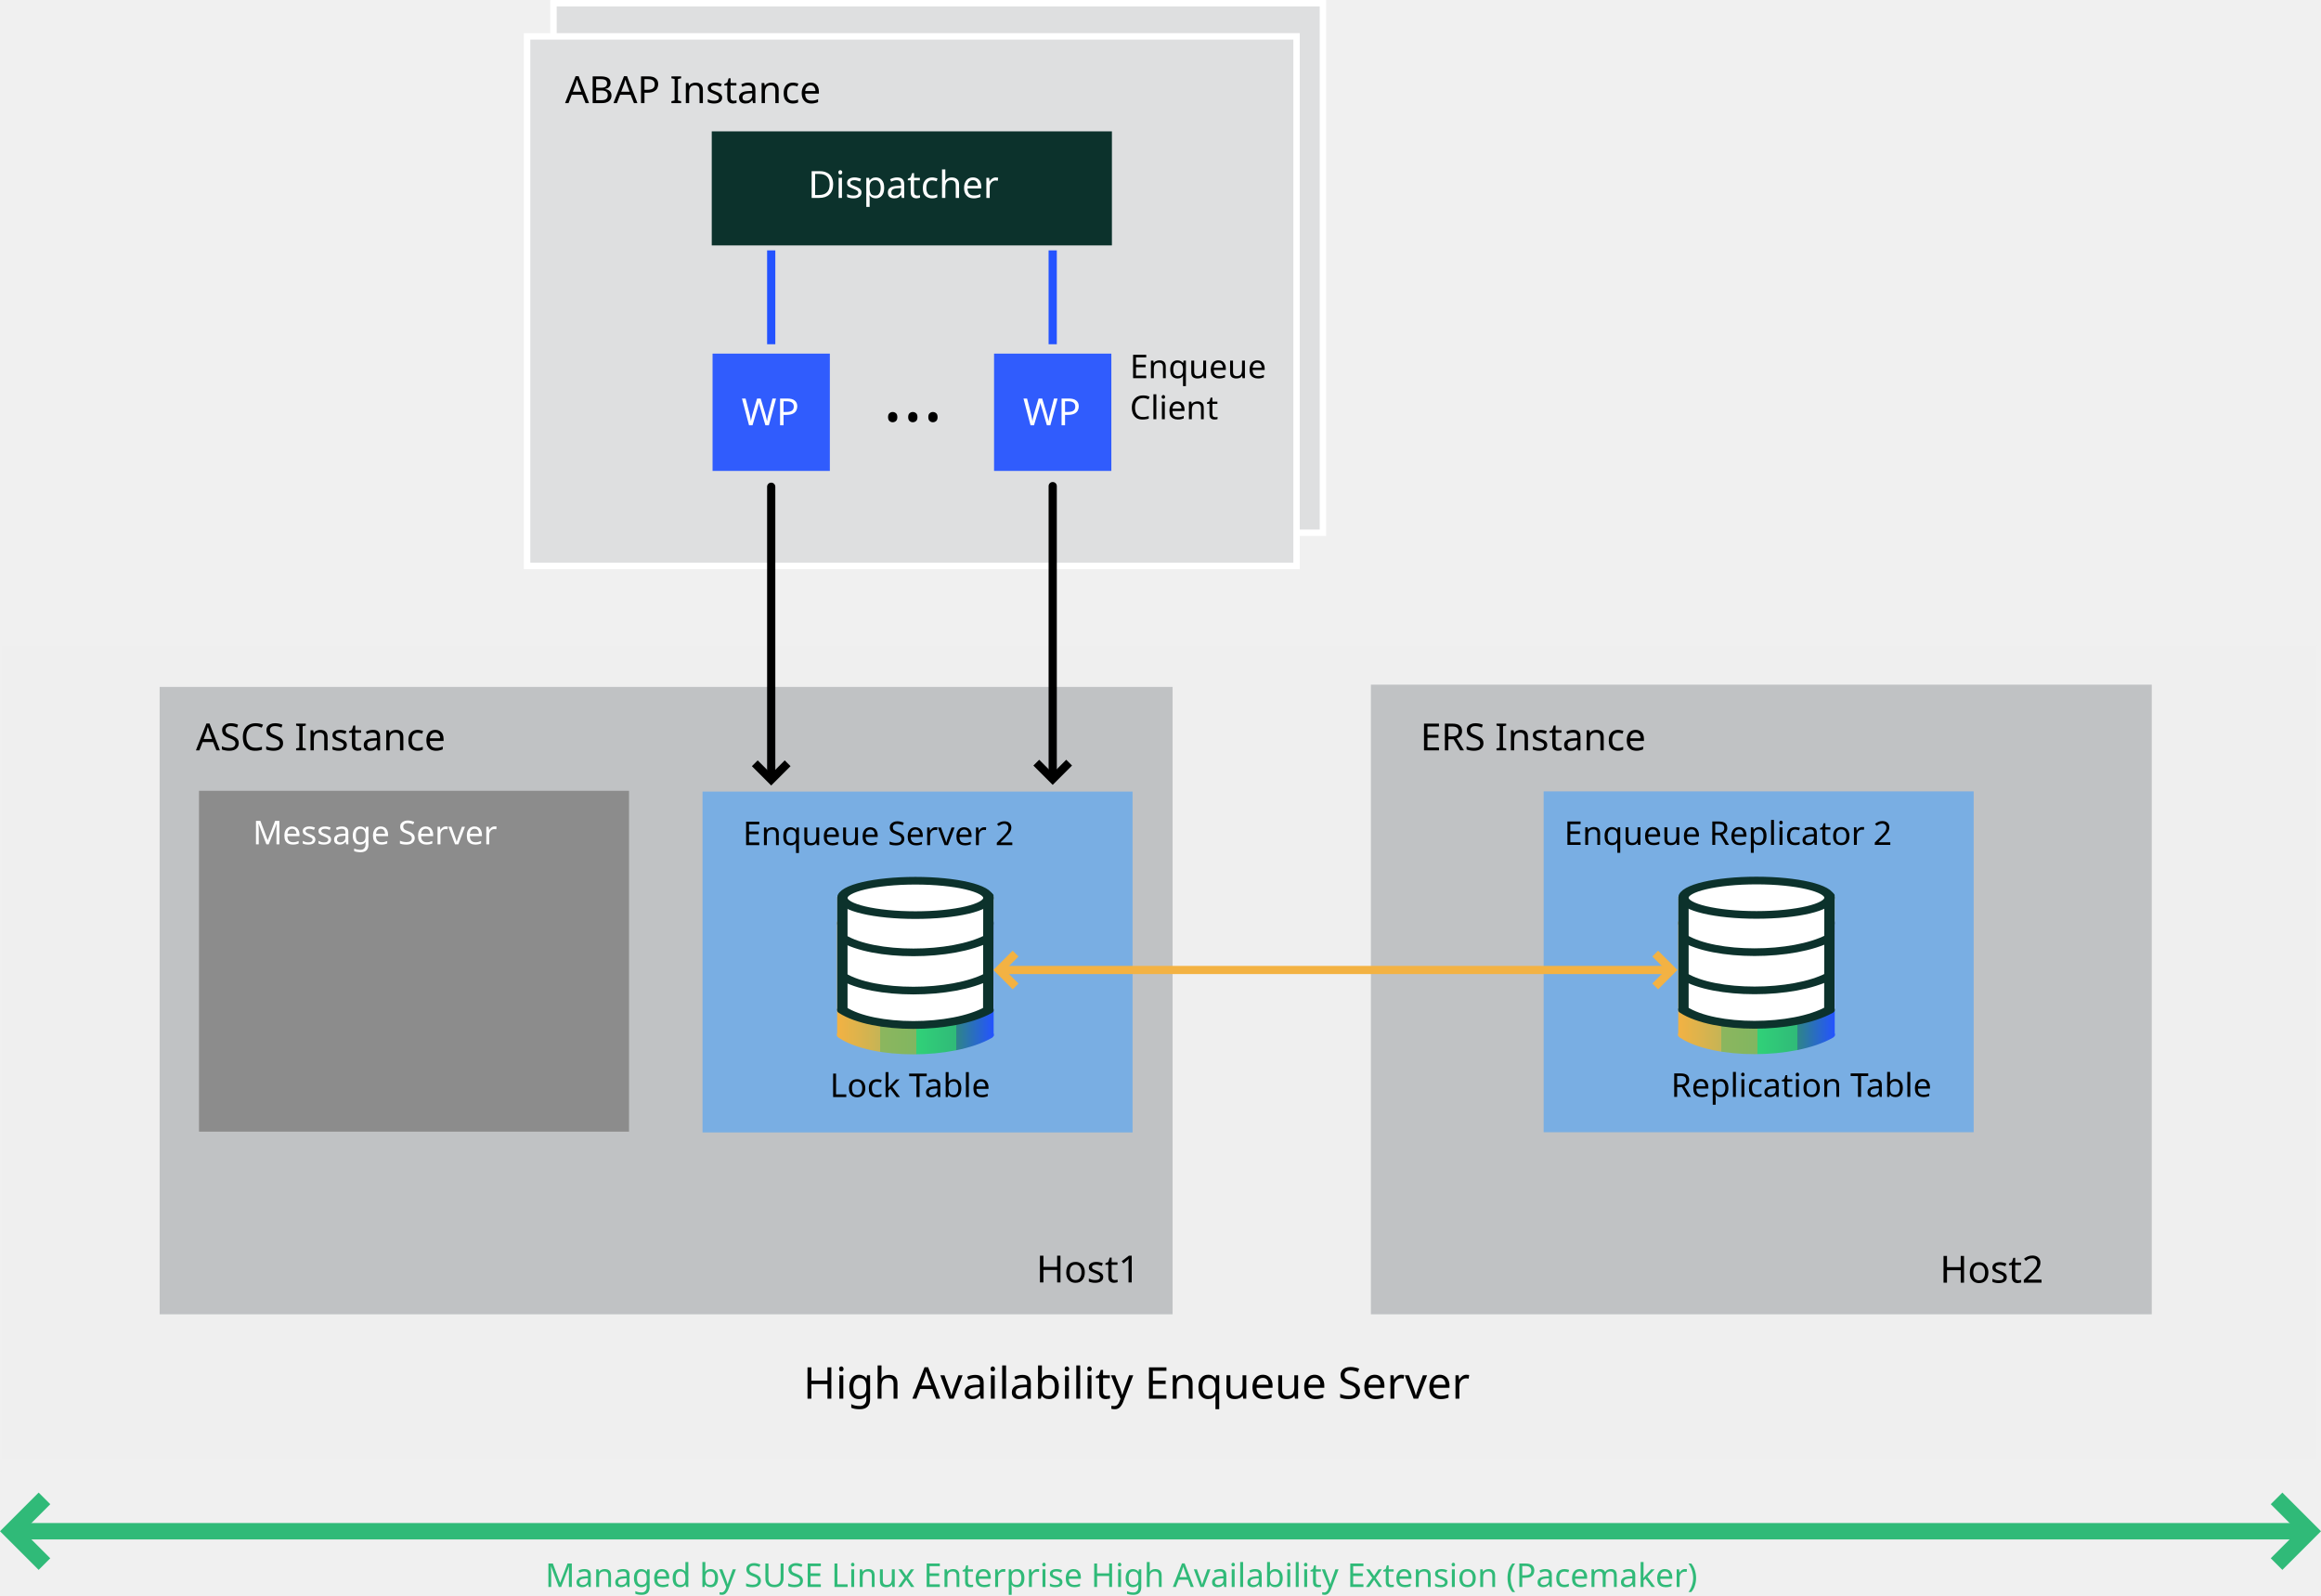
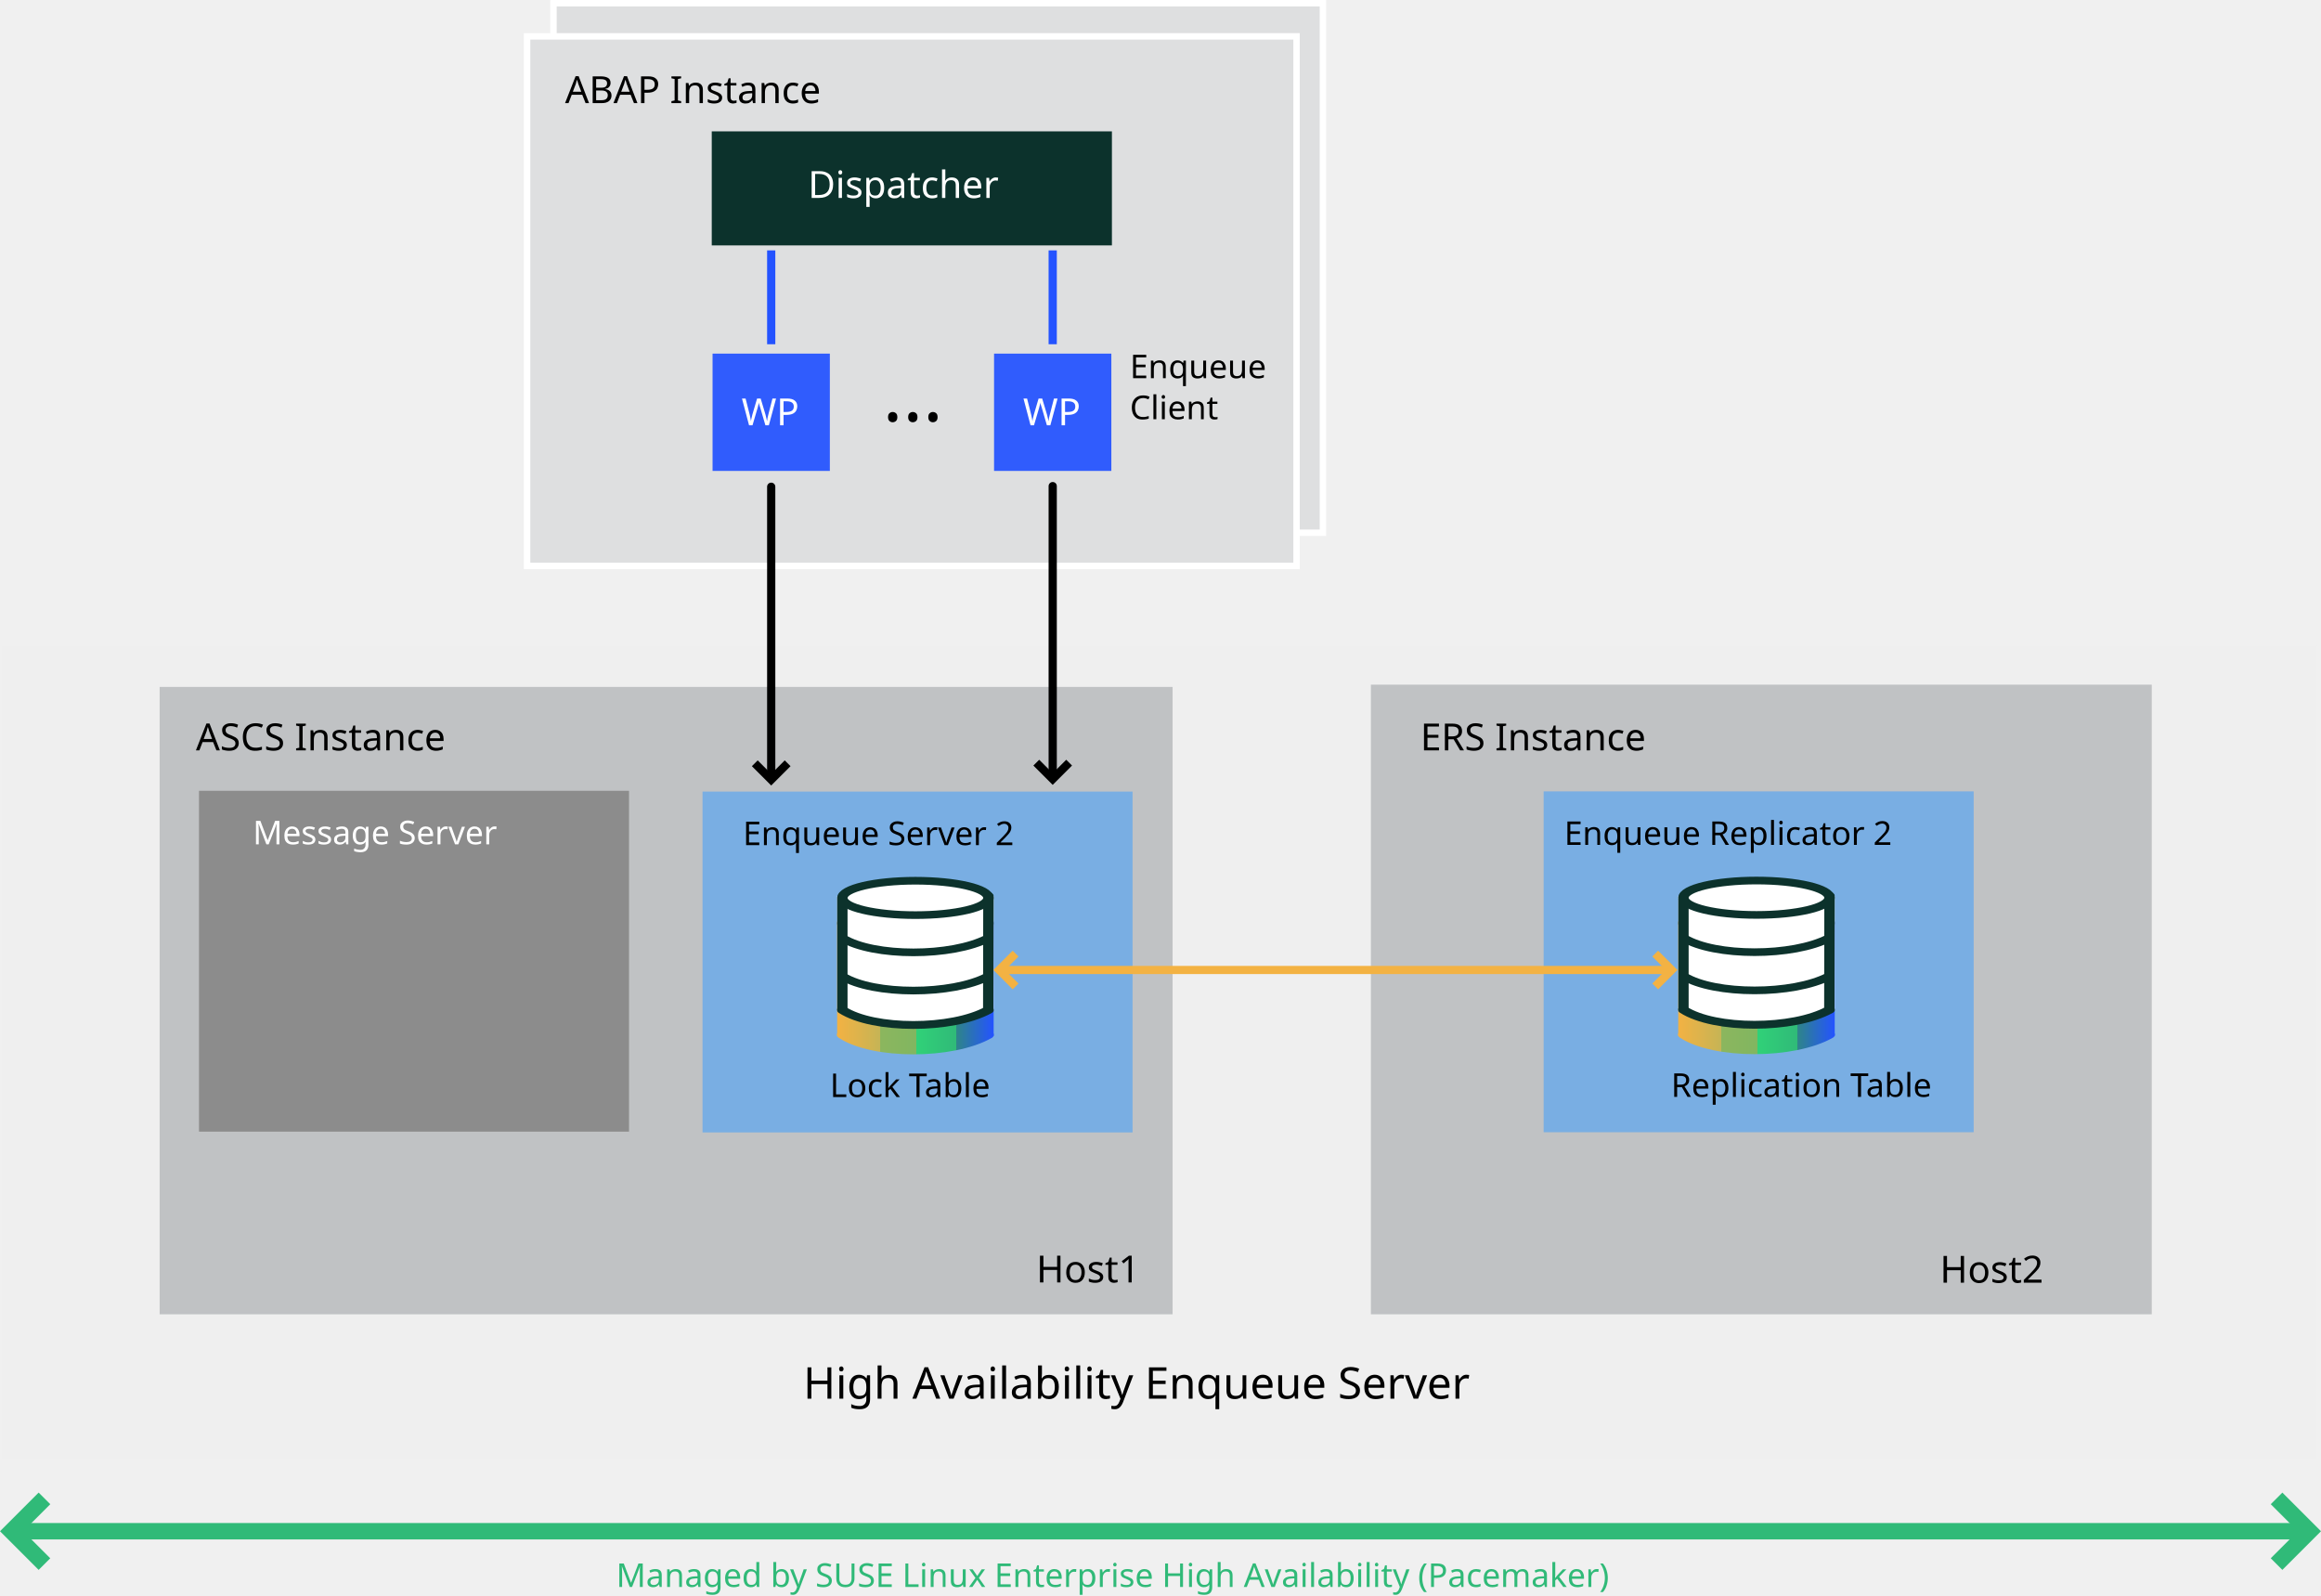
<svg xmlns="http://www.w3.org/2000/svg" xmlns:xlink="http://www.w3.org/1999/xlink" id="svg8" version="1.1" viewBox="0 0 261.785 179.987" height="680.267" width="989.424">
  <defs id="defs2">
    <linearGradient id="linearGradient3310">
      <stop style="stop-color:#f3b243;stop-opacity:1" offset="0" id="stop3306" />
      <stop style="stop-color:#c6b455;stop-opacity:1" offset="0.272" id="stop3322" />
      <stop style="stop-color:#8cb65e;stop-opacity:1;" offset="0.272" id="stop3316" />
      <stop style="stop-color:#81b660;stop-opacity:1;" offset="0.508" id="stop3320" />
      <stop style="stop-color:#30d178;stop-opacity:1" offset="0.508" id="stop3324" />
      <stop style="stop-color:#30ba78;stop-opacity:1" offset="0.761" id="stop3314" />
      <stop style="stop-color:#2e8588;stop-opacity:1" offset="0.761" id="stop3318" />
      <stop style="stop-color:#2453ff;stop-opacity:1" offset="1" id="stop3308" />
    </linearGradient>
    <marker style="overflow:visible" id="DotL" refX="0" refY="0" orient="auto">
      <path transform="matrix(0.8,0,0,0.8,5.92,0.8)" style="fill:#0c322c;fill-opacity:1;fill-rule:evenodd;stroke:#0c322c;stroke-width:1pt;stroke-opacity:1" d="m -2.5,-1 c 0,2.76 -2.24,5 -5,5 -2.76,0 -5,-2.24 -5,-5 0,-2.76 2.24,-5 5,-5 2.76,0 5,2.24 5,5 z" id="path965" />
    </marker>
    <marker markerWidth="7.121" markerHeight="11.414" refX="3.561" refY="5.707" orient="auto" id="marker840">
      <path style="fill:#ffffff;fill-opacity:0;stroke:#2453ff;stroke-width:2;stroke-linecap:butt;stroke-linejoin:miter;stroke-miterlimit:4;stroke-dasharray:none;stroke-opacity:1" d="M 0.707,0.707 5.707,5.707 l -5,5" id="path838" />
    </marker>
    <marker markerWidth="3.061" markerHeight="4.707" refX="1.53" refY="2.354" orient="auto" id="marker868">
      <path style="fill:none;stroke:#000000;stroke-width:1px;stroke-linecap:butt;stroke-linejoin:miter;stroke-opacity:1" d="M 2.707,0.354 0.707,2.354 2.707,4.354" id="path851-3" />
    </marker>
    <marker markerWidth="3.061" markerHeight="4.707" refX="1.53" refY="2.354" orient="auto" id="marker883">
      <path style="fill:#ffffff;fill-opacity:0;stroke:#2453ff;stroke-width:1px;stroke-linecap:butt;stroke-linejoin:miter;stroke-opacity:1" d="M 0.354,0.354 2.354,2.354 0.354,4.354" id="path851" />
    </marker>
    <marker markerWidth="3.061" markerHeight="4.707" refX="1.53" refY="2.354" orient="auto" id="marker8684506">
      <path style="fill:#0c322c;stroke:#000000;stroke-width:1px;stroke-linecap:butt;stroke-linejoin:miter;stroke-opacity:1" d="M 2.707,0.354 0.707,2.354 2.707,4.354" id="path1208" />
    </marker>
    <marker markerWidth="3.061" markerHeight="4.707" refX="1.53" refY="2.354" orient="auto" id="marker8839976">
      <path style="fill:#0c322c;stroke:#000000;stroke-width:1px;stroke-linecap:butt;stroke-linejoin:miter;stroke-opacity:1" d="M 0.354,0.354 2.354,2.354 0.354,4.354" id="path1211" />
    </marker>
    <marker markerWidth="3.061" markerHeight="4.707" refX="1.53" refY="2.354" orient="auto" id="marker86845062245">
      <path style="fill:#ffffff;stroke:#000000;stroke-width:1px;stroke-linecap:butt;stroke-linejoin:miter;stroke-opacity:1" d="M 2.707,0.354 0.707,2.354 2.707,4.354" id="path1299" />
    </marker>
    <marker markerWidth="3.061" markerHeight="4.707" refX="1.53" refY="2.354" orient="auto" id="marker88399767239">
      <path style="fill:#ffffff;stroke:#000000;stroke-width:1px;stroke-linecap:butt;stroke-linejoin:miter;stroke-opacity:1" d="M 0.354,0.354 2.354,2.354 0.354,4.354" id="path1302" />
    </marker>
    <marker markerWidth="3.061" markerHeight="4.707" refX="1.53" refY="2.354" orient="auto" id="marker868450622454738">
      <path style="fill:#ffffff;stroke:#0c322c;stroke-width:1px;stroke-linecap:butt;stroke-linejoin:miter;stroke-opacity:1" d="M 2.707,0.354 0.707,2.354 2.707,4.354" id="path1414" />
    </marker>
    <marker markerWidth="3.061" markerHeight="4.707" refX="1.53" refY="2.354" orient="auto" id="marker883997672393450">
      <path style="fill:#ffffff;stroke:#0c322c;stroke-width:1px;stroke-linecap:butt;stroke-linejoin:miter;stroke-opacity:1" d="M 0.354,0.354 2.354,2.354 0.354,4.354" id="path1417" />
    </marker>
    <marker markerWidth="3.061" markerHeight="4.707" refX="1.53" refY="2.354" orient="auto" id="marker8684112">
      <path style="fill:#ffffff;fill-opacity:0;stroke:#0c322c;stroke-width:1px;stroke-linecap:butt;stroke-linejoin:miter;stroke-opacity:1" d="M 2.707,0.354 0.707,2.354 2.707,4.354" id="path2096" />
    </marker>
    <marker markerWidth="3.061" markerHeight="4.707" refX="1.53" refY="2.354" orient="auto" id="marker8834579">
      <path style="fill:#ffffff;fill-opacity:0;stroke:#0c322c;stroke-width:1px;stroke-linecap:butt;stroke-linejoin:miter;stroke-opacity:1" d="M 0.354,0.354 2.354,2.354 0.354,4.354" id="path2099" />
    </marker>
    <marker markerWidth="3.061" markerHeight="4.707" refX="1.53" refY="2.354" orient="auto" id="marker8836481">
      <path style="fill:#ffffff;fill-opacity:0;stroke:#0c322c;stroke-width:1px;stroke-linecap:butt;stroke-linejoin:miter;stroke-opacity:1" d="M 0.354,0.354 2.354,2.354 0.354,4.354" id="path2261" />
    </marker>
    <marker markerWidth="3.061" markerHeight="4.707" refX="1.53" refY="2.354" orient="auto" id="marker8836481-7">
      <path style="fill:#ffffff;fill-opacity:0;stroke:#0c322c;stroke-width:1px;stroke-linecap:butt;stroke-linejoin:miter;stroke-opacity:1" d="M 0.354,0.354 2.354,2.354 0.354,4.354" id="path2261-5" />
    </marker>
    <marker style="overflow:visible" id="DotL-2" refX="0" refY="0" orient="auto">
      <path transform="matrix(0.8,0,0,0.8,5.92,0.8)" style="fill:#0c322c;fill-opacity:1;fill-rule:evenodd;stroke:#0c322c;stroke-width:1pt;stroke-opacity:1" d="m -2.5,-1 c 0,2.76 -2.24,5 -5,5 -2.76,0 -5,-2.24 -5,-5 0,-2.76 2.24,-5 5,-5 2.76,0 5,2.24 5,5 z" id="path965-9" />
    </marker>
    <marker markerWidth="7.121" markerHeight="11.414" refX="3.561" refY="5.707" orient="auto" id="marker840-1">
      <path style="fill:none;stroke:#0c322c;stroke-width:2;stroke-linecap:butt;stroke-linejoin:miter;stroke-miterlimit:4;stroke-dasharray:none;stroke-opacity:1" d="M 0.707,0.707 5.707,5.707 l -5,5" id="path838-2" />
    </marker>
    <marker markerWidth="3.061" markerHeight="4.707" refX="1.53" refY="2.354" orient="auto" id="marker868-7">
      <path style="fill:none;stroke:#000000;stroke-width:1px;stroke-linecap:butt;stroke-linejoin:miter;stroke-opacity:1" d="M 2.707,0.354 0.707,2.354 2.707,4.354" id="path851-3-0" />
    </marker>
    <marker markerWidth="3.061" markerHeight="4.707" refX="1.53" refY="2.354" orient="auto" id="marker883-9">
      <path style="fill:none;stroke:#000000;stroke-width:1px;stroke-linecap:butt;stroke-linejoin:miter;stroke-opacity:1" d="M 0.354,0.354 2.354,2.354 0.354,4.354" id="path851-36" />
    </marker>
    <marker markerWidth="3.061" markerHeight="4.707" refX="1.53" refY="2.354" orient="auto" id="marker8684506-0">
      <path style="fill:#0c322c;stroke:#000000;stroke-width:1px;stroke-linecap:butt;stroke-linejoin:miter;stroke-opacity:1" d="M 2.707,0.354 0.707,2.354 2.707,4.354" id="path1208-6" />
    </marker>
    <marker markerWidth="3.061" markerHeight="4.707" refX="1.53" refY="2.354" orient="auto" id="marker8839976-2">
      <path style="fill:#0c322c;stroke:#000000;stroke-width:1px;stroke-linecap:butt;stroke-linejoin:miter;stroke-opacity:1" d="M 0.354,0.354 2.354,2.354 0.354,4.354" id="path1211-6" />
    </marker>
    <marker markerWidth="3.061" markerHeight="4.707" refX="1.53" refY="2.354" orient="auto" id="marker86845062245-1">
      <path style="fill:#ffffff;stroke:#000000;stroke-width:1px;stroke-linecap:butt;stroke-linejoin:miter;stroke-opacity:1" d="M 2.707,0.354 0.707,2.354 2.707,4.354" id="path1299-8" />
    </marker>
    <marker markerWidth="3.061" markerHeight="4.707" refX="1.53" refY="2.354" orient="auto" id="marker88399767239-7">
      <path style="fill:#ffffff;stroke:#000000;stroke-width:1px;stroke-linecap:butt;stroke-linejoin:miter;stroke-opacity:1" d="M 0.354,0.354 2.354,2.354 0.354,4.354" id="path1302-9" />
    </marker>
    <marker markerWidth="3.061" markerHeight="4.707" refX="1.53" refY="2.354" orient="auto" id="marker868450622454738-2">
      <path style="fill:#ffffff;stroke:#0c322c;stroke-width:1px;stroke-linecap:butt;stroke-linejoin:miter;stroke-opacity:1" d="M 2.707,0.354 0.707,2.354 2.707,4.354" id="path1414-0" />
    </marker>
    <marker markerWidth="3.061" markerHeight="4.707" refX="1.53" refY="2.354" orient="auto" id="marker883997672393450-2">
      <path style="fill:#ffffff;stroke:#0c322c;stroke-width:1px;stroke-linecap:butt;stroke-linejoin:miter;stroke-opacity:1" d="M 0.354,0.354 2.354,2.354 0.354,4.354" id="path1417-3" />
    </marker>
    <marker markerWidth="3.061" markerHeight="4.707" refX="1.53" refY="2.354" orient="auto" id="marker8684112-7">
      <path style="fill:#ffffff;fill-opacity:0;stroke:#2453ff;stroke-width:1px;stroke-linecap:butt;stroke-linejoin:miter;stroke-opacity:1" d="M 2.707,0.354 0.707,2.354 2.707,4.354" id="path2096-5" />
    </marker>
    <marker markerWidth="3.061" markerHeight="4.707" refX="1.53" refY="2.354" orient="auto" id="marker8834579-9">
      <path style="fill:#ffffff;fill-opacity:0;stroke:#2453ff;stroke-width:1px;stroke-linecap:butt;stroke-linejoin:miter;stroke-opacity:1" d="M 0.354,0.354 2.354,2.354 0.354,4.354" id="path2099-2" />
    </marker>
    <marker markerWidth="3.061" markerHeight="4.707" refX="1.53" refY="2.354" orient="auto" id="marker8836481-2">
      <path style="fill:#ffffff;fill-opacity:0;stroke:#0c322c;stroke-width:1px;stroke-linecap:butt;stroke-linejoin:miter;stroke-opacity:1" d="M 0.354,0.354 2.354,2.354 0.354,4.354" id="path2261-8" />
    </marker>
    <marker markerWidth="3.061" markerHeight="4.707" refX="1.53" refY="2.354" orient="auto" id="marker8836481-7-9">
      <path style="fill:#ffffff;fill-opacity:0;stroke:#0c322c;stroke-width:1px;stroke-linecap:butt;stroke-linejoin:miter;stroke-opacity:1" d="M 0.354,0.354 2.354,2.354 0.354,4.354" id="path2261-5-7" />
    </marker>
    <marker markerWidth="3.061" markerHeight="4.707" refX="1.53" refY="2.354" orient="auto" id="marker883-6">
      <path style="fill:#ffffff;fill-opacity:0;stroke:#2453ff;stroke-width:1px;stroke-linecap:butt;stroke-linejoin:miter;stroke-opacity:1" d="M 0.354,0.354 2.354,2.354 0.354,4.354" id="path851-1" />
    </marker>
    <marker markerWidth="3.061" markerHeight="4.707" refX="1.53" refY="2.354" orient="auto" id="marker883-93">
      <path style="fill:#ffffff;fill-opacity:0;stroke:#2453ff;stroke-width:1px;stroke-linecap:butt;stroke-linejoin:miter;stroke-opacity:1" d="M 0.354,0.354 2.354,2.354 0.354,4.354" id="path851-19" />
    </marker>
    <marker markerWidth="3.061" markerHeight="4.707" refX="1.53" refY="2.354" orient="auto" id="marker883-7">
      <path style="fill:#ffffff;fill-opacity:0;stroke:#2453ff;stroke-width:1px;stroke-linecap:butt;stroke-linejoin:miter;stroke-opacity:1" d="M 0.354,0.354 2.354,2.354 0.354,4.354" id="path851-8" />
    </marker>
    <marker markerWidth="3.061" markerHeight="4.707" refX="1.53" refY="2.354" orient="auto" id="marker883-6-4">
      <path style="fill:#ffffff;fill-opacity:0;stroke:#2453ff;stroke-width:1px;stroke-linecap:butt;stroke-linejoin:miter;stroke-opacity:1" d="M 0.354,0.354 2.354,2.354 0.354,4.354" id="path851-1-5" />
    </marker>
    <marker markerWidth="3.061" markerHeight="4.707" refX="1.53" refY="2.354" orient="auto" id="marker883-93-0">
      <path style="fill:#ffffff;fill-opacity:0;stroke:#2453ff;stroke-width:1px;stroke-linecap:butt;stroke-linejoin:miter;stroke-opacity:1" d="M 0.354,0.354 2.354,2.354 0.354,4.354" id="path851-19-3" />
    </marker>
    <marker markerWidth="3.061" markerHeight="4.707" refX="1.53" refY="2.354" orient="auto" id="marker8684112-7-7">
      <path style="fill:#ffffff;fill-opacity:0;stroke:#30ba78;stroke-width:1px;stroke-linecap:butt;stroke-linejoin:miter;stroke-opacity:1" d="M 2.707,0.354 0.707,2.354 2.707,4.354" id="path2096-5-3" />
    </marker>
    <marker markerWidth="3.061" markerHeight="4.707" refX="1.53" refY="2.354" orient="auto" id="marker883-61">
      <path style="fill:#ffffff;fill-opacity:0;stroke:#30ba78;stroke-width:1px;stroke-linecap:butt;stroke-linejoin:miter;stroke-opacity:1" d="M 0.354,0.354 2.354,2.354 0.354,4.354" id="path851-2" />
    </marker>
    <marker markerWidth="3.061" markerHeight="4.707" refX="1.53" refY="2.354" orient="auto" id="marker883-3">
      <path style="fill:#ffffff;fill-opacity:0;stroke:#2453ff;stroke-width:1px;stroke-linecap:butt;stroke-linejoin:miter;stroke-opacity:1" d="M 0.354,0.354 2.354,2.354 0.354,4.354" id="path851-6" />
    </marker>
    <marker markerWidth="3.061" markerHeight="4.707" refX="1.53" refY="2.354" orient="auto" id="marker883-93-7">
      <path style="fill:#ffffff;fill-opacity:0;stroke:#2453ff;stroke-width:1px;stroke-linecap:butt;stroke-linejoin:miter;stroke-opacity:1" d="M 0.354,0.354 2.354,2.354 0.354,4.354" id="path851-19-5" />
    </marker>
    <marker markerWidth="3.061" markerHeight="4.707" refX="1.53" refY="2.354" orient="auto" id="marker883-93-7-3">
      <path style="fill:#ffffff;fill-opacity:0;stroke:#000000;stroke-width:1px;stroke-linecap:butt;stroke-linejoin:miter;stroke-opacity:1" d="M 0.354,0.354 2.354,2.354 0.354,4.354" id="path851-19-5-6" />
    </marker>
    <marker markerWidth="3.061" markerHeight="4.707" refX="1.53" refY="2.354" orient="auto" id="marker883-93-7-5">
      <path style="fill:#ffffff;fill-opacity:0;stroke:#000000;stroke-width:1px;stroke-linecap:butt;stroke-linejoin:miter;stroke-opacity:1" d="M 0.354,0.354 2.354,2.354 0.354,4.354" id="path851-19-5-3" />
    </marker>
    <linearGradient xlink:href="#linearGradient3310" id="linearGradient3312" x1="50.32" y1="44.641" x2="66.82" y2="44.641" gradientUnits="userSpaceOnUse" gradientTransform="matrix(0.9997765,0,0,1.085999,0.01130765,-3.927711)" />
    <linearGradient xlink:href="#linearGradient3310" id="linearGradient3340" x1="50.32" y1="35.36" x2="66.82" y2="35.36" gradientUnits="userSpaceOnUse" />
    <linearGradient xlink:href="#linearGradient3310" id="linearGradient3348" x1="50.32" y1="27.385" x2="66.82" y2="27.385" gradientUnits="userSpaceOnUse" />
    <linearGradient xlink:href="#linearGradient3310" id="linearGradient3356" x1="50.32" y1="44.641" x2="66.82" y2="44.641" gradientUnits="userSpaceOnUse" gradientTransform="matrix(0.9997765,0,0,1.085999,0.01130765,-3.927711)" />
    <linearGradient xlink:href="#linearGradient3310" id="linearGradient3340-7" x1="50.32" y1="35.36" x2="66.82" y2="35.36" gradientUnits="userSpaceOnUse" />
    <linearGradient xlink:href="#linearGradient3310" id="linearGradient3348-6" x1="50.32" y1="27.385" x2="66.82" y2="27.385" gradientUnits="userSpaceOnUse" />
    <linearGradient xlink:href="#linearGradient3310" id="linearGradient3560" gradientUnits="userSpaceOnUse" gradientTransform="matrix(0.9997765,0,0,1.085999,0.01130765,-3.927711)" x1="50.32" y1="44.641" x2="66.82" y2="44.641" />
    <linearGradient xlink:href="#linearGradient3310" id="linearGradient3562" gradientUnits="userSpaceOnUse" gradientTransform="matrix(0.9997765,0,0,1.085999,0.01130765,-3.927711)" x1="50.32" y1="44.641" x2="66.82" y2="44.641" />
    <marker markerWidth="3.061" markerHeight="4.707" refX="1.53" refY="2.354" orient="auto" id="marker8684112-7-7-0">
      <path style="fill:#ffffff;fill-opacity:0;stroke:#f3b243;stroke-width:1px;stroke-linecap:butt;stroke-linejoin:miter;stroke-opacity:1" d="M 2.707,0.354 0.707,2.354 2.707,4.354" id="path2096-5-3-6" />
    </marker>
    <marker markerWidth="3.061" markerHeight="4.707" refX="1.53" refY="2.354" orient="auto" id="marker883-61-1">
      <path style="fill:#ffffff;fill-opacity:0;stroke:#f3b243;stroke-width:1px;stroke-linecap:butt;stroke-linejoin:miter;stroke-opacity:1" d="M 0.354,0.354 2.354,2.354 0.354,4.354" id="path851-2-5" />
    </marker>
  </defs>
  <g id="layer1" transform="translate(20.29667,6.01213)">
    <rect style="fill:#efefef;stroke:none;stroke-width:0.987;stroke-linecap:square;stroke-miterlimit:4;stroke-dasharray:none;paint-order:markers fill stroke;stop-color:#000000" id="rect3292" width="261.052" height="91.655" x="-20.06" y="66.856" />
    <g id="g1236" transform="translate(8.995834,-0.3455931)">
      <rect style="fill:#c0c2c4;stroke:none;stroke-width:1.291;stroke-linecap:square;stroke-miterlimit:4;stroke-dasharray:none;paint-order:markers fill stroke;stop-color:#000000" id="rect3294" width="114.25" height="70.761" x="-11.287" y="71.805" />
      <g id="g1168" transform="translate(0.4205423)">
        <rect style="opacity:0.998;fill:#79aee3;fill-opacity:1;stroke:none;stroke-width:0.963;stroke-linecap:square;stroke-miterlimit:4;stroke-dasharray:none;paint-order:markers fill stroke;stop-color:#000000" id="rect3296" width="48.503" height="38.441" x="49.526" y="83.612" />
        <text xml:space="preserve" style="font-weight:500;font-size:3.704px;line-height:1.25;font-family:Poppins;-inkscape-font-specification:'Poppins, Medium';text-align:center;letter-spacing:0px;text-anchor:middle;stroke-width:0.265" x="73.707" y="89.646" id="text1145">
          <tspan x="73.707" y="89.646" style="font-size:3.704px;text-align:center;text-anchor:middle;stroke-width:0.265" id="tspan1147">Enqueue Server 2</tspan>
        </text>
      </g>
      <text xml:space="preserve" style="font-weight:500;font-size:4.233px;line-height:1.25;font-family:Poppins;-inkscape-font-specification:'Poppins, Medium';letter-spacing:0px;stroke-width:0.265" x="87.598" y="138.971" id="text1151">
        <tspan x="87.598" y="138.971" style="font-size:4.233px;stroke-width:0.265" id="tspan1153">Host1</tspan>
      </text>
      <g id="g1168-3" transform="translate(-56.37384,0.4413368)">
        <rect style="opacity:0.998;fill:#8c8c8c;fill-opacity:1;stroke:none;stroke-width:0.963;stroke-linecap:square;stroke-miterlimit:4;stroke-dasharray:none;paint-order:markers fill stroke;stop-color:#000000" id="rect3296-6" width="48.503" height="38.441" x="49.526" y="83.082" />
        <text xml:space="preserve" style="font-weight:500;font-size:3.704px;line-height:1.25;font-family:Poppins;-inkscape-font-specification:'Poppins, Medium';text-align:center;letter-spacing:0px;text-anchor:middle;fill:#ffffff;stroke-width:0.265" x="73.707" y="89.117" id="text1145-1">
          <tspan x="73.707" y="89.117" style="font-size:3.704px;text-align:center;text-anchor:middle;fill:#ffffff;stroke-width:0.265" id="tspan1147-93">Message Server</tspan>
        </text>
      </g>
    </g>
    <g id="g1236-9" transform="translate(89.85128,-0.3455931)">
      <rect style="fill:#c0c2c4;stroke:none;stroke-width:1.135;stroke-linecap:square;stroke-miterlimit:4;stroke-dasharray:none;paint-order:markers fill stroke;stop-color:#000000" id="rect3294-3" width="88.073" height="71.014" x="44.475" y="71.552" />
      <text xml:space="preserve" style="font-weight:500;font-size:4.233px;line-height:1.25;font-family:Poppins;-inkscape-font-specification:'Poppins, Medium';text-align:end;letter-spacing:0px;text-anchor:end;stroke-width:0.265" x="128.035" y="139.002" id="text1151-2">
        <tspan x="128.035" y="139.002" style="font-size:4.233px;text-align:end;text-anchor:end;stroke-width:0.265" id="tspan1153-2">Host2</tspan>
      </text>
      <rect style="opacity:0.998;fill:#79aee3;fill-opacity:1;stroke:none;stroke-width:0.963;stroke-linecap:square;stroke-miterlimit:4;stroke-dasharray:none;paint-order:markers fill stroke;stop-color:#000000" id="rect3296-1" width="48.503" height="38.441" x="63.959" y="83.589" />
      <text xml:space="preserve" style="font-weight:500;font-size:3.704px;line-height:1.25;font-family:Poppins;-inkscape-font-specification:'Poppins, Medium';text-align:center;letter-spacing:0px;text-anchor:middle;stroke-width:0.265" x="88.139" y="89.624" id="text1145-2">
        <tspan x="88.139" y="89.624" style="font-size:3.704px;text-align:center;text-anchor:middle;stroke-width:0.265" id="tspan1147-9">Enqueue Replicator 2</tspan>
      </text>
      <g id="g3374-3" transform="matrix(1.001161,0,0,1,4.929728,0.3235097)">
        <g id="g1600-1-1" transform="matrix(1.068468,0,0,0.783597,20.35913,76.66297)" style="fill:#0c322c">
          <rect style="fill:url(#linearGradient3340-7);fill-opacity:1;stroke:none;stroke-width:0.935;stroke-linecap:square;paint-order:fill markers stroke;stop-color:#000000" id="rect2335-8-9" width="16.5" height="16.5" x="50.32" y="27.11" />
          <path style="fill:url(#linearGradient3348-6);fill-opacity:1;stroke:#0c322c;stroke-width:1.1;stroke-linecap:round;stroke-linejoin:miter;stroke-miterlimit:4;stroke-dasharray:none;stroke-opacity:1" d="m 58.57,24.91 c -4.253,0 -7.7,1.108 -7.7,2.475 1e-6,1.367 3.447,2.475 7.7,2.475 4.253,0 7.7,-1.108 7.7,-2.475 0,-1.367 -3.447,-2.475 -7.7,-2.475 z" id="path2144-2-4" />
          <path style="fill:url(#linearGradient3560);fill-opacity:1;stroke:url(#linearGradient3562);stroke-width:1.146;stroke-linecap:round;stroke-linejoin:miter;stroke-miterlimit:4;stroke-dasharray:none;stroke-opacity:1" d="m 50.87,43.433 c 3.299,2.986 11.547,2.986 15.397,0" id="path2153-0-7" />
        </g>
      </g>
      <g id="g3366-8" transform="matrix(1.001166,0,0,0.9999947,5.013768,-0.2051153)">
        <g id="g1600-4" transform="matrix(1.068468,0,0,0.783597,20.27482,74.32913)" style="fill:#0c322c">
          <rect style="fill:#ffffff;fill-opacity:1;stroke:none;stroke-width:0.935;stroke-linecap:square;paint-order:fill markers stroke;stop-color:#000000" id="rect2335-5" width="16.5" height="16.5" x="50.32" y="27.11" />
          <path style="fill:#ffffff;fill-opacity:1;stroke:#0c322c;stroke-width:1.092;stroke-linecap:round;stroke-linejoin:round;stroke-miterlimit:4;stroke-dasharray:none;stroke-opacity:1" d="M 50.87,27.66 V 43.391 Z" id="path939-0" />
          <path style="fill:#ffffff;fill-opacity:1;stroke:#0c322c;stroke-width:1.092;stroke-linecap:round;stroke-linejoin:round;stroke-miterlimit:4;stroke-dasharray:none;stroke-opacity:1" d="m 66.27,27.11 -0.019,16.271 z" id="path937-3" />
          <path style="fill:#ffffff;fill-opacity:1;stroke:#0c322c;stroke-width:1.1;stroke-linecap:round;stroke-linejoin:miter;stroke-miterlimit:4;stroke-dasharray:none;stroke-opacity:1" d="m 58.57,24.91 c -4.253,0 -7.7,1.108 -7.7,2.475 1e-6,1.367 3.447,2.475 7.7,2.475 4.253,0 7.7,-1.108 7.7,-2.475 0,-1.367 -3.447,-2.475 -7.7,-2.475 z" id="path2144-6" />
          <path style="fill:#ffffff;fill-opacity:1;stroke:#0c322c;stroke-width:1.126;stroke-linecap:round;stroke-linejoin:miter;stroke-miterlimit:4;stroke-dasharray:none;stroke-opacity:1" d="m 50.87,43.511 c 3.3,2.882 11.55,2.882 15.4,0" id="path2153-1" />
          <path style="fill:none;stroke:#0c322c;stroke-width:1.1;stroke-linecap:butt;stroke-linejoin:miter;stroke-miterlimit:4;stroke-dasharray:none;stroke-opacity:1" d="m 50.87,38.66 c 3.3,2.75 11.55,2.75 15.4,0" id="path2153-2-0" />
          <path style="fill:none;stroke:#0c322c;stroke-width:1.1;stroke-linecap:butt;stroke-linejoin:miter;stroke-miterlimit:4;stroke-dasharray:none;stroke-opacity:1" d="m 50.87,33.16 c 3.3,2.75 11.55,2.75 15.4,0" id="path2153-7-6" />
        </g>
      </g>
      <text xml:space="preserve" style="font-weight:500;font-size:3.704px;line-height:1.25;font-family:Poppins;-inkscape-font-specification:'Poppins, Medium';letter-spacing:0px;stroke-width:0.265" x="78.329" y="118.037" id="text3380-3">
        <tspan id="tspan3378-2" x="78.329" y="118.037" style="font-size:3.704px;stroke-width:0.265">Replication Table</tspan>
      </text>
    </g>
    <text xml:space="preserve" style="font-weight:500;font-size:4.939px;line-height:1.25;font-family:Poppins;-inkscape-font-specification:'Poppins, Medium';letter-spacing:0px;stroke-width:0.265" x="70.296" y="151.738" id="text2180">
      <tspan id="tspan2178" x="70.296" y="151.738" style="stroke-width:0.265">High Availability Enqueue Server</tspan>
    </text>
    <path style="fill:none;stroke:#30ba78;stroke-width:1.852;stroke-linecap:round;stroke-linejoin:miter;stroke-miterlimit:4;stroke-dasharray:none;stroke-opacity:1;marker-start:url(#marker8684112-7-7);marker-end:url(#marker883-61)" d="M -17.462,166.687 H 238.654" id="path2186-9" />
-     <text xml:space="preserve" style="font-weight:500;font-size:3.704px;line-height:1.25;font-family:Poppins;-inkscape-font-specification:'Poppins, Medium';letter-spacing:0px;fill:#30ba78;stroke-width:0.265" x="41.198" y="172.968" id="text2734">
-       <tspan id="tspan2732" x="41.198" y="172.968" style="font-size:3.704px;fill:#30ba78;stroke-width:0.265">Managed by SUSE Linux Enterprise High Availability Extension (Pacemaker)</tspan>
+     <text xml:space="preserve" style="font-weight:500;font-size:3.704px;line-height:1.25;font-family:Poppins;-inkscape-font-specification:'Poppins, Medium';letter-spacing:0px;fill:#30ba78;stroke-width:0.265" x="49.198" y="172.968" id="text2734">
+       <tspan id="tspan2732" x="49.198" y="172.968" style="font-size:3.704px;fill:#30ba78;stroke-width:0.265">Managed by SUSE Linux Enterprise High Availability (Pacemaker)</tspan>
    </text>
    <g id="g1317" transform="translate(71.43233,3.018332)">
      <g id="g1344" transform="translate(-27.60256,-0.04039416)">
        <g id="g87" transform="translate(0,-10.58333)" />
        <g id="g1824">
          <g id="g1402">
            <rect style="fill:#dedfe0;stroke:#ffffff;stroke-width:0.725;stroke-linecap:square;paint-order:markers fill stroke;stop-color:#000000" id="rect46" width="86.786" height="59.725" x="-1.7" y="-8.627" />
            <rect style="opacity:0.5;fill:#30ba78;stroke:none;stroke-width:0.53;stroke-linecap:square;paint-order:markers fill stroke;stop-color:#000000" id="rect56" width="13.229" height="13.229" x="19.203" y="27.154" />
            <rect style="opacity:0.5;fill:#30ba78;stroke:none;stroke-width:0.53;stroke-linecap:square;paint-order:markers fill stroke;stop-color:#000000" id="rect56-6" width="13.229" height="13.229" x="50.953" y="27.154" />
            <text xml:space="preserve" style="font-weight:500;font-size:4.233px;line-height:1.25;font-family:Poppins;-inkscape-font-specification:'Poppins, Medium';letter-spacing:0px;stroke-width:0.265" x="22.476" y="45.821" id="text91" transform="translate(3.9583332e-7,-10.58333)">
              <tspan id="tspan89" x="22.476" y="45.821" style="font-size:4.233px;fill:#000000;stroke-width:0.265">WP</tspan>
            </text>
            <text xml:space="preserve" style="font-weight:500;font-size:4.233px;line-height:1.25;font-family:Poppins;-inkscape-font-specification:'Poppins, Medium';letter-spacing:0px;stroke-width:0.265" x="54.226" y="45.821" id="text91-7-3" transform="translate(3.9583332e-7,-10.58333)">
              <tspan id="tspan89-5-5" x="54.226" y="45.821" style="font-size:4.233px;fill:#000000;stroke-width:0.265">WP</tspan>
            </text>
            <text xml:space="preserve" style="font-weight:500;font-size:3.704px;line-height:1.25;font-family:Poppins;-inkscape-font-specification:'Poppins, Medium';letter-spacing:0px;stroke-width:0.265" x="66.291" y="33.099" id="text171" transform="translate(3.9583332e-7,-10.58333)">
              <tspan id="tspan169" x="66.291" y="33.099" style="font-size:3.704px;stroke-width:0.265">Enqueue </tspan>
              <tspan x="66.291" y="37.73" style="font-size:3.704px;stroke-width:0.265" id="tspan1319">Client</tspan>
            </text>
            <rect style="fill:#0c322c;stroke:none;stroke-width:0.545;stroke-linecap:square;paint-order:markers fill stroke;stop-color:#000000" id="rect48" width="45.134" height="12.862" x="19.126" y="2.087" />
            <text xml:space="preserve" style="font-weight:500;font-size:4.233px;line-height:1.25;font-family:Poppins;-inkscape-font-specification:'Poppins, Medium';letter-spacing:0px;fill:#ffffff;stroke-width:0.265" x="29.988" y="9.593" id="text54">
              <tspan id="tspan52" x="29.988" y="9.593" style="font-size:4.233px;fill:#ffffff;stroke-width:0.265">Dispatcher</tspan>
            </text>
            <path style="fill:none;stroke:#2453ff;stroke-width:0.926;stroke-linecap:butt;stroke-linejoin:miter;stroke-miterlimit:4;stroke-dasharray:none;stroke-opacity:1;marker-end:url(#marker883)" d="m 57.582,16.571 v 7.938" id="path195" />
            <path style="fill:none;stroke:#2453ff;stroke-width:0.926;stroke-linecap:butt;stroke-linejoin:miter;stroke-miterlimit:4;stroke-dasharray:none;stroke-opacity:1;marker-end:url(#marker883-93)" d="m 25.832,16.571 v 7.938" id="path195-4" />
            <text xml:space="preserve" style="font-weight:500;font-size:8.467px;line-height:1.25;font-family:Poppins;-inkscape-font-specification:'Poppins, Medium';letter-spacing:0px;stroke-width:0.265" x="38.402" y="34.769" id="text1323">
              <tspan id="tspan1321" x="38.402" y="34.769" style="font-size:8.467px;stroke-width:0.265">...</tspan>
            </text>
            <text xml:space="preserve" style="font-weight:500;font-size:4.233px;line-height:1.25;font-family:Poppins;-inkscape-font-specification:'Poppins, Medium';letter-spacing:0px;stroke-width:0.265" x="2.582" y="-1.101" id="text1348">
              <tspan id="tspan1346" x="2.582" y="-1.101" style="font-size:4.233px;stroke-width:0.265">ABAP Instance</tspan>
            </text>
          </g>
          <g id="g1402-3" transform="translate(-2.973895,3.738746)">
            <rect style="fill:#dedfe0;stroke:#ffffff;stroke-width:0.725;stroke-linecap:square;paint-order:markers fill stroke;stop-color:#000000" id="rect46-5" width="86.786" height="59.725" x="-1.7" y="-8.627" />
            <rect style="opacity:0.936;fill:#2453ff;stroke:none;stroke-width:0.53;stroke-linecap:square;paint-order:markers fill stroke;stop-color:#000000" id="rect56-62" width="13.229" height="13.229" x="19.217" y="27.154" />
            <rect style="opacity:1;fill:#305cfd;fill-opacity:1;stroke:none;stroke-width:0.53;stroke-linecap:square;paint-order:markers fill stroke;stop-color:#000000" id="rect56-6-9" width="13.229" height="13.229" x="50.967" y="27.154" />
            <text xml:space="preserve" style="font-weight:500;font-size:4.233px;line-height:1.25;font-family:Poppins;-inkscape-font-specification:'Poppins, Medium';letter-spacing:0px;fill:#ffffff;stroke-width:0.265" x="22.489" y="35.238" id="text91-1">
              <tspan id="tspan89-2" x="22.489" y="35.238" style="font-size:4.233px;fill:#ffffff;stroke-width:0.265">WP</tspan>
            </text>
            <text xml:space="preserve" style="font-weight:500;font-size:4.233px;line-height:1.25;font-family:Poppins;-inkscape-font-specification:'Poppins, Medium';letter-spacing:0px;fill:#ffffff;stroke-width:0.265" x="54.24" y="35.238" id="text91-7-3-7">
              <tspan id="tspan89-5-5-0" x="54.24" y="35.238" style="font-size:4.233px;fill:#ffffff;stroke-width:0.265">WP</tspan>
            </text>
            <text xml:space="preserve" style="font-weight:500;font-size:3.704px;line-height:1.25;font-family:Poppins;-inkscape-font-specification:'Poppins, Medium';letter-spacing:0px;stroke-width:0.265" x="66.291" y="29.924" id="text171-9">
              <tspan id="tspan169-3" x="66.291" y="29.924" style="font-size:3.704px;stroke-width:0.265">Enqueue </tspan>
              <tspan x="66.291" y="34.555" style="font-size:3.704px;stroke-width:0.265" id="tspan1319-6">Client</tspan>
            </text>
            <rect style="fill:#0c322c;stroke:none;stroke-width:0.545;stroke-linecap:square;paint-order:markers fill stroke;stop-color:#000000" id="rect48-0" width="45.134" height="12.862" x="19.126" y="2.087" />
            <text xml:space="preserve" style="font-weight:500;font-size:4.233px;line-height:1.25;font-family:Poppins;-inkscape-font-specification:'Poppins, Medium';letter-spacing:0px;fill:#ffffff;stroke-width:0.265" x="29.988" y="9.593" id="text54-6">
              <tspan id="tspan52-2" x="29.988" y="9.593" style="font-size:4.233px;fill:#ffffff;stroke-width:0.265">Dispatcher</tspan>
            </text>
            <path style="fill:none;stroke:#2453ff;stroke-width:0.926;stroke-linecap:butt;stroke-linejoin:miter;stroke-miterlimit:4;stroke-dasharray:none;stroke-opacity:1" d="M 57.582,15.512 V 26.096" id="path195-6" />
            <path style="fill:none;stroke:#2453ff;stroke-width:0.926;stroke-linecap:butt;stroke-linejoin:miter;stroke-miterlimit:4;stroke-dasharray:none;stroke-opacity:1" d="M 25.832,15.512 V 26.096" id="path195-4-1" />
            <text xml:space="preserve" style="font-weight:500;font-size:8.467px;line-height:1.25;font-family:Poppins;-inkscape-font-specification:'Poppins, Medium';letter-spacing:0px;stroke-width:0.265" x="38.402" y="34.769" id="text1323-8">
              <tspan id="tspan1321-7" x="38.402" y="34.769" style="font-size:8.467px;stroke-width:0.265">...</tspan>
            </text>
            <text xml:space="preserve" style="font-weight:500;font-size:4.233px;line-height:1.25;font-family:Poppins;-inkscape-font-specification:'Poppins, Medium';letter-spacing:0px;stroke-width:0.265" x="2.582" y="-1.101" id="text1348-9">
              <tspan id="tspan1346-2" x="2.582" y="-1.101" style="font-size:4.233px;stroke-width:0.265">ABAP Instance</tspan>
            </text>
            <path style="fill:none;stroke:#000000;stroke-width:0.926;stroke-linecap:round;stroke-linejoin:miter;stroke-miterlimit:4;stroke-dasharray:none;stroke-opacity:1;marker-end:url(#marker883-93-7-3)" d="M 25.832,42.166 V 74.445" id="path195-4-1-7" />
            <path style="fill:#2453ff;stroke:#000000;stroke-width:0.926;stroke-linecap:round;stroke-linejoin:miter;stroke-miterlimit:4;stroke-dasharray:none;stroke-opacity:1;marker-end:url(#marker883-93-7-5)" d="M 57.582,42.096 V 74.375" id="path195-4-1-5" />
          </g>
        </g>
      </g>
    </g>
    <g id="g1236-0" transform="translate(-63.39737,-0.4630579)" />
    <text xml:space="preserve" style="font-weight:500;font-size:4.233px;line-height:1.25;font-family:Poppins;-inkscape-font-specification:'Poppins, Medium';letter-spacing:0px;stroke-width:0.265" x="1.799" y="78.619" id="text2187">
      <tspan id="tspan2185" x="1.799" y="78.619" style="font-size:4.233px;stroke-width:0.265">ASCS Instance</tspan>
    </text>
    <text xml:space="preserve" style="font-weight:500;font-size:4.233px;line-height:1.25;font-family:Poppins;-inkscape-font-specification:'Poppins, Medium';letter-spacing:0px;stroke-width:0.265" x="139.912" y="78.619" id="text2187-6">
      <tspan id="tspan2185-2" x="139.912" y="78.619" style="font-size:4.233px;stroke-width:0.265">ERS Instance</tspan>
    </text>
    <g id="g3374" transform="matrix(1.001161,0,0,1,-0.08607087,1.8633333e-6)">
      <g id="g1600-1" transform="matrix(1.068468,0,0,0.783597,20.35913,76.66297)" style="fill:#0c322c">
        <rect style="fill:url(#linearGradient3340);fill-opacity:1;stroke:none;stroke-width:0.935;stroke-linecap:square;paint-order:fill markers stroke;stop-color:#000000" id="rect2335-8" width="16.5" height="16.5" x="50.32" y="27.11" />
        <path style="fill:url(#linearGradient3348);fill-opacity:1;stroke:#0c322c;stroke-width:1.1;stroke-linecap:round;stroke-linejoin:miter;stroke-miterlimit:4;stroke-dasharray:none;stroke-opacity:1" d="m 58.57,24.91 c -4.253,0 -7.7,1.108 -7.7,2.475 1e-6,1.367 3.447,2.475 7.7,2.475 4.253,0 7.7,-1.108 7.7,-2.475 0,-1.367 -3.447,-2.475 -7.7,-2.475 z" id="path2144-2" />
        <path style="fill:url(#linearGradient3356);fill-opacity:1;stroke:url(#linearGradient3312);stroke-width:1.146;stroke-linecap:round;stroke-linejoin:miter;stroke-miterlimit:4;stroke-dasharray:none;stroke-opacity:1" d="m 50.87,43.433 c 3.299,2.986 11.547,2.986 15.397,0" id="path2153-0" />
      </g>
    </g>
    <g id="g3366" transform="matrix(1.001166,0,0,0.9999947,-0.00202644,-0.528623)">
      <g id="g1600" transform="matrix(1.068468,0,0,0.783597,20.27482,74.32913)" style="fill:#0c322c">
        <rect style="fill:#ffffff;fill-opacity:1;stroke:none;stroke-width:0.935;stroke-linecap:square;paint-order:fill markers stroke;stop-color:#000000" id="rect2335" width="16.5" height="16.5" x="50.32" y="27.11" />
        <path style="fill:#ffffff;fill-opacity:1;stroke:#0c322c;stroke-width:1.092;stroke-linecap:round;stroke-linejoin:round;stroke-miterlimit:4;stroke-dasharray:none;stroke-opacity:1" d="M 50.87,27.66 V 43.391 Z" id="path939" />
        <path style="fill:#ffffff;fill-opacity:1;stroke:#0c322c;stroke-width:1.092;stroke-linecap:round;stroke-linejoin:round;stroke-miterlimit:4;stroke-dasharray:none;stroke-opacity:1" d="m 66.27,27.11 -0.019,16.271 z" id="path937" />
        <path style="fill:#ffffff;fill-opacity:1;stroke:#0c322c;stroke-width:1.1;stroke-linecap:round;stroke-linejoin:miter;stroke-miterlimit:4;stroke-dasharray:none;stroke-opacity:1" d="m 58.57,24.91 c -4.253,0 -7.7,1.108 -7.7,2.475 1e-6,1.367 3.447,2.475 7.7,2.475 4.253,0 7.7,-1.108 7.7,-2.475 0,-1.367 -3.447,-2.475 -7.7,-2.475 z" id="path2144" />
        <path style="fill:#ffffff;fill-opacity:1;stroke:#0c322c;stroke-width:1.126;stroke-linecap:round;stroke-linejoin:miter;stroke-miterlimit:4;stroke-dasharray:none;stroke-opacity:1" d="m 50.87,43.511 c 3.3,2.882 11.55,2.882 15.4,0" id="path2153" />
        <path style="fill:none;stroke:#0c322c;stroke-width:1.1;stroke-linecap:butt;stroke-linejoin:miter;stroke-miterlimit:4;stroke-dasharray:none;stroke-opacity:1" d="m 50.87,38.66 c 3.3,2.75 11.55,2.75 15.4,0" id="path2153-2" />
        <path style="fill:none;stroke:#0c322c;stroke-width:1.1;stroke-linecap:butt;stroke-linejoin:miter;stroke-miterlimit:4;stroke-dasharray:none;stroke-opacity:1" d="m 50.87,33.16 c 3.3,2.75 11.55,2.75 15.4,0" id="path2153-7" />
      </g>
    </g>
    <text xml:space="preserve" style="font-weight:500;font-size:3.704px;line-height:1.25;font-family:Poppins;-inkscape-font-specification:'Poppins, Medium';letter-spacing:0px;stroke-width:0.265" x="73.313" y="117.714" id="text3380">
      <tspan id="tspan3378" x="73.313" y="117.714" style="font-size:3.704px;stroke-width:0.265">Lock Table</tspan>
    </text>
    <path style="fill:none;stroke:#f3b243;stroke-width:0.926;stroke-linecap:round;stroke-linejoin:miter;stroke-miterlimit:4;stroke-dasharray:none;stroke-opacity:1;marker-start:url(#marker8684112-7-7-0);marker-end:url(#marker883-61-1)" d="M 93.162,103.387 H 167.484" id="path2186-9-5" />
  </g>
  <style type="text/css" id="style1804">
	.st0{fill:none;stroke:#0C322C;stroke-width:17;stroke-miterlimit:10;}
</style>
</svg>
